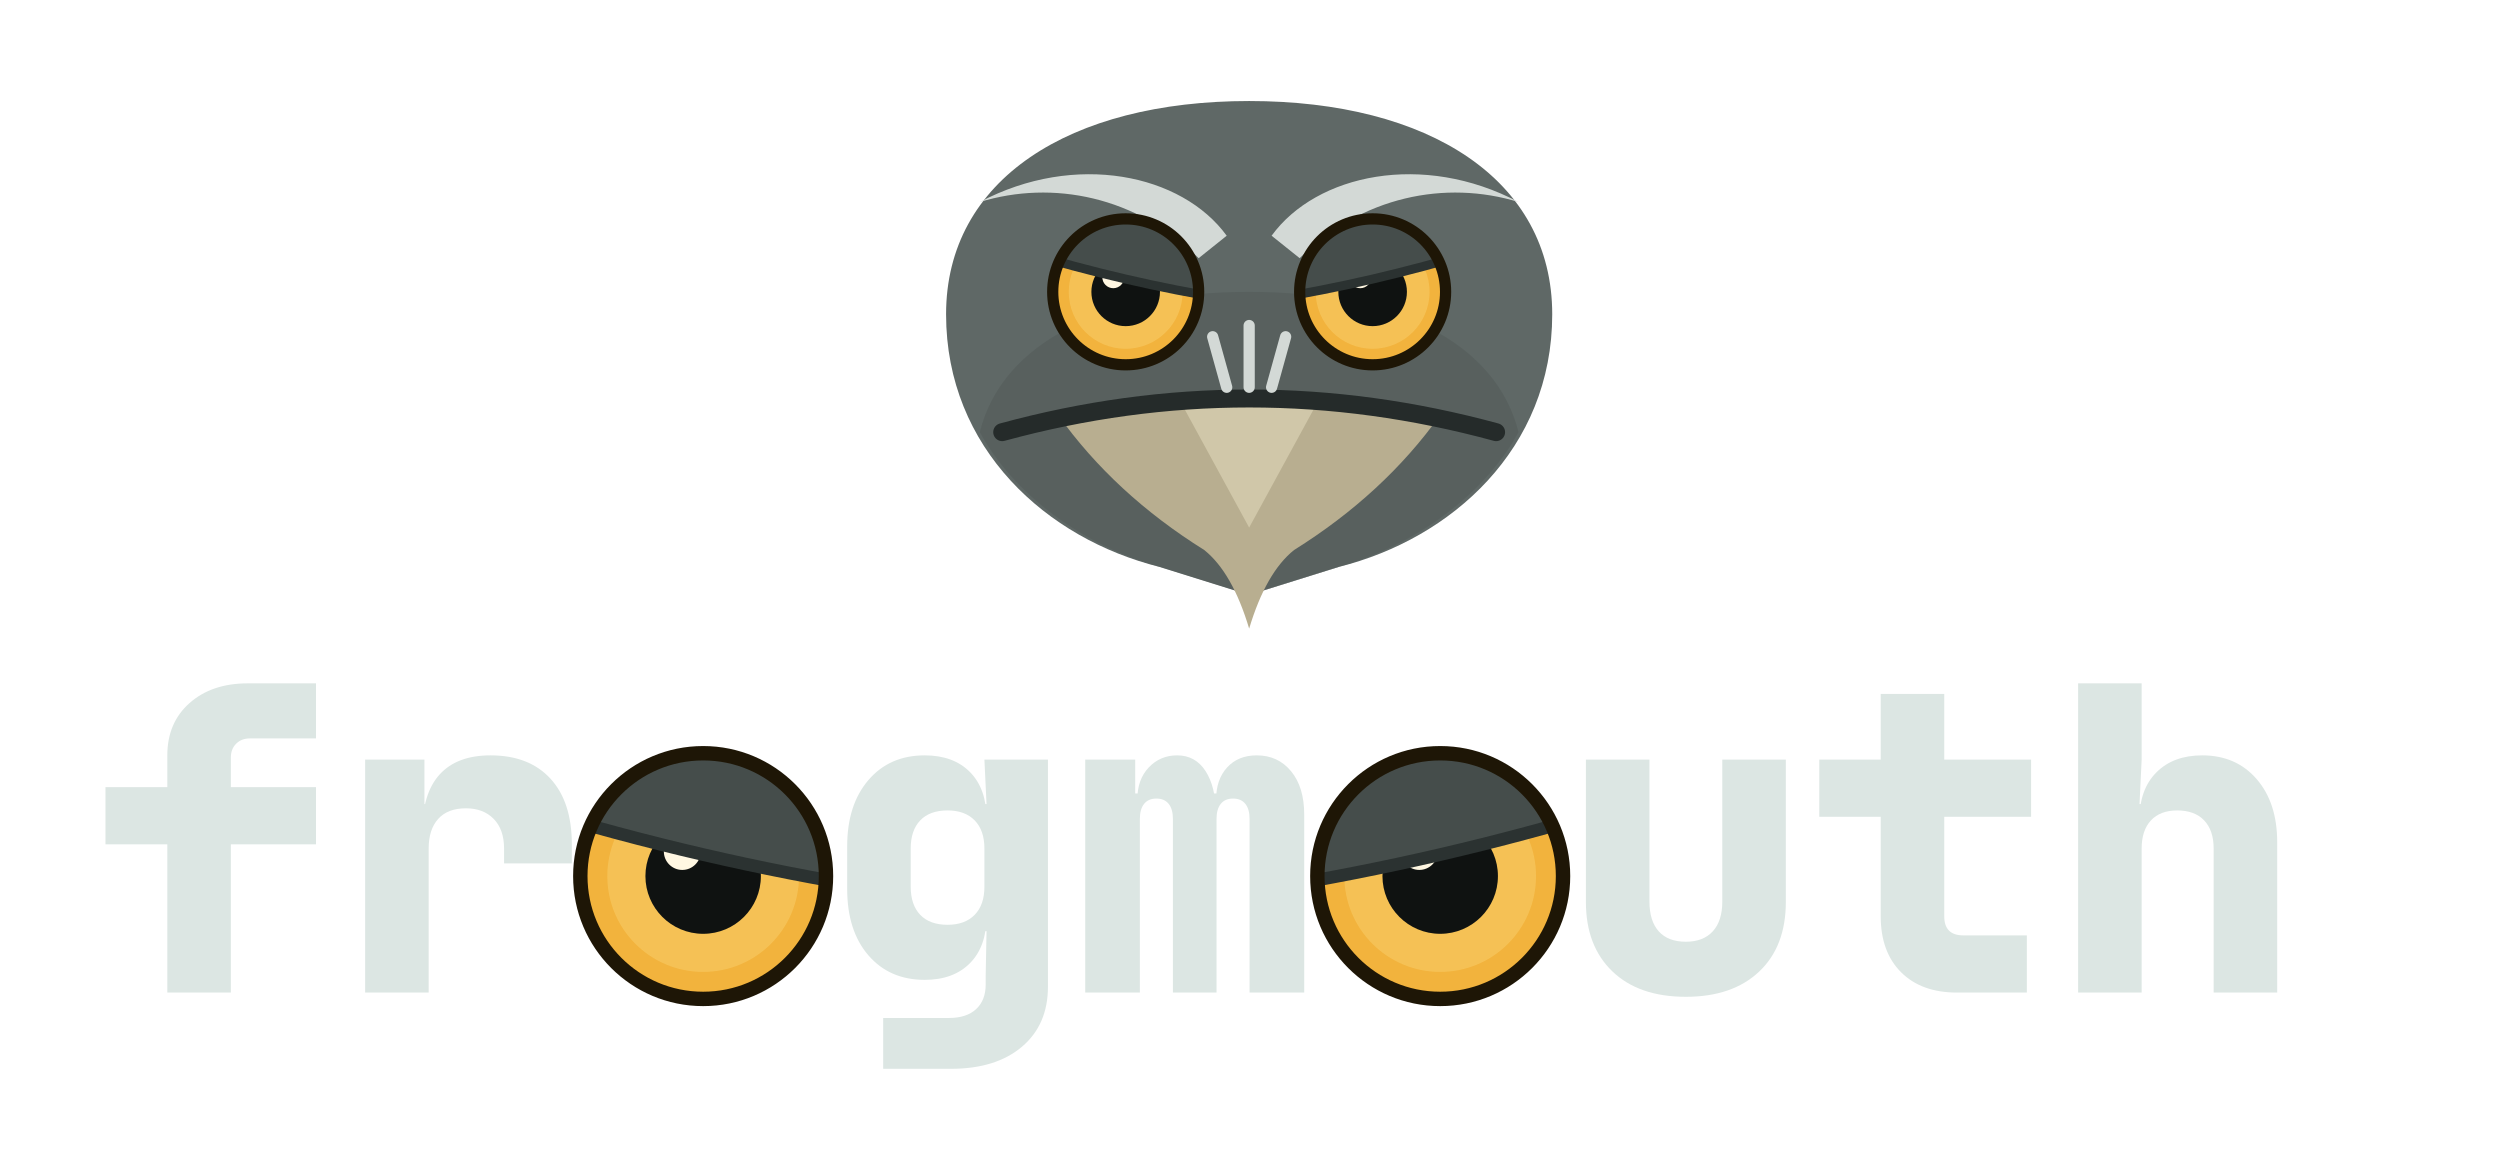
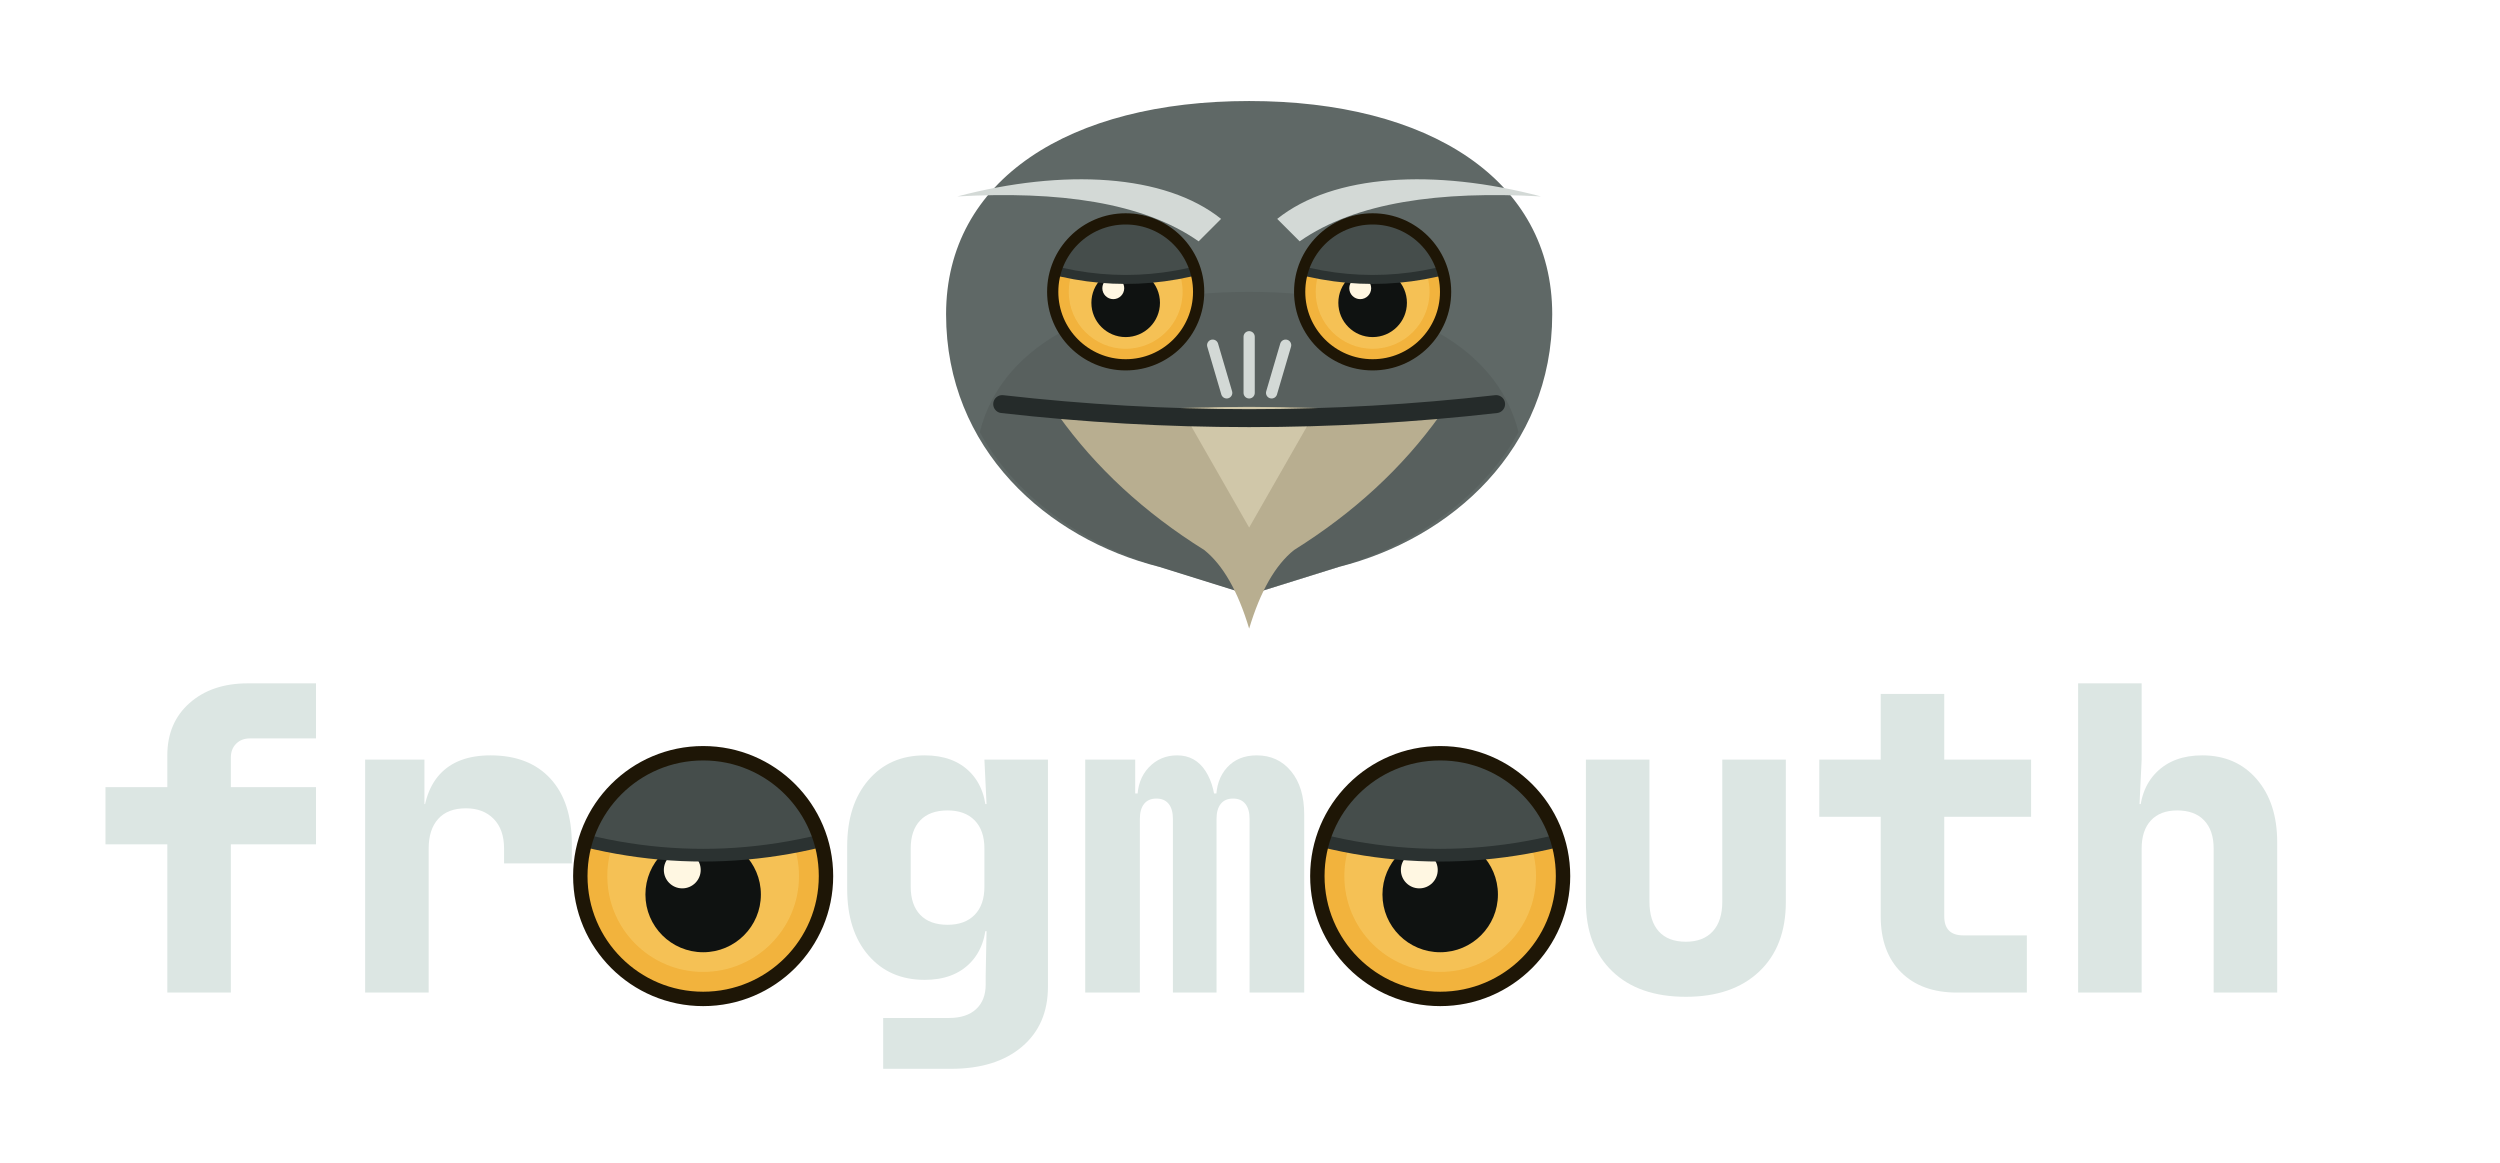
<svg xmlns="http://www.w3.org/2000/svg" viewBox="0 0 472.16 219.62" width="472.16" height="219.62" role="img" aria-label="frogmouth">
  <style>.lid{transform-box:fill-box;animation:blink 7s infinite}@keyframes blink{0%,93%,100%{transform:none}95%{transform:translateY(38%)}}@media (prefers-reduced-motion:reduce){.lid{animation:none}}</style>
  <g transform="translate(168.08 0) scale(1.06)">
    <path fill="#5F6866" d="M10 56C10 32 32 18 64 18C96 18 118 32 118 56C118 80 100 96 80 101L64 106L48 101C28 96 10 80 10 56Z" />
    <path fill="#4F5755" opacity="0.45" d="M16 77C20 61 38 52 64 52C90 52 108 61 112 77C106 88 94 97 80 101L64 106L48 101C34 97 22 88 16 77Z" />
-     <path fill="#D3D9D6" d="M60 42C52 31 33 27 16 36C29 32 44 35 55 46Z" />
-     <path fill="#D3D9D6" d="M68 42C76 31 95 27 112 36C99 32 84 35 73 46Z" />
+     <path fill="#D3D9D6" d="M59 39C49 31 31 30 12 35C30 34 45 36 55 43Z" />
+     <path fill="#D3D9D6" d="M69 39C79 31 97 30 116 35C98 34 83 36 73 43Z" />
    <g transform="translate(42 52)">
-       <clipPath id="e13">
+       <clipPath id="e21">
        <circle r="12.5" />
      </clipPath>
      <circle r="13" fill="#F2B33D" />
      <circle r="10.14" fill="#F7C860" opacity=".7" />
-       <g clip-path="url(#e13)">
-         <circle r="6.11" fill="#0F1211" />
-         <circle cx="-2.21" cy="-2.6" r="1.95" fill="#FFF7E2" />
+       <g clip-path="url(#e21)">
+         <circle cy="1.95" r="6.11" fill="#0F1211" />
+         <circle cx="-2.21" cy="-0.65" r="1.95" fill="#FFF7E2" />
        <g class="lid">
-           <path fill="#454D4B" d="M-18.2 -39H18.2V1.3Q0 -1.63 -18.2 -7.15Z" />
-           <path fill="none" stroke="#2B3231" stroke-width="1.6" stroke-linecap="round" d="M-18.2 -7.15Q0 -1.63 18.2 1.3" />
+           <path fill="#454D4B" d="M-18.2 -39H18.2V-5.46Q0 1.04 -18.2 -5.46Z" />
+           <path fill="none" stroke="#2B3231" stroke-width="1.6" stroke-linecap="round" d="M-18.2 -5.46Q0 1.04 18.2 -5.46" />
        </g>
      </g>
      <circle r="13" fill="none" stroke="#1E1606" stroke-width="2" />
    </g>
    <g transform="translate(86 52)">
-       <clipPath id="e14">
+       <clipPath id="e22">
        <circle r="12.5" />
      </clipPath>
      <circle r="13" fill="#F2B33D" />
      <circle r="10.14" fill="#F7C860" opacity=".7" />
-       <g clip-path="url(#e14)">
-         <circle r="6.11" fill="#0F1211" />
-         <circle cx="-2.21" cy="-2.6" r="1.95" fill="#FFF7E2" />
+       <g clip-path="url(#e22)">
+         <circle cy="1.95" r="6.11" fill="#0F1211" />
+         <circle cx="-2.21" cy="-0.65" r="1.95" fill="#FFF7E2" />
        <g class="lid">
-           <path fill="#454D4B" d="M-18.2 -39H18.2V-7.15Q0 -1.63 -18.2 1.3Z" />
-           <path fill="none" stroke="#2B3231" stroke-width="1.6" stroke-linecap="round" d="M-18.2 1.3Q0 -1.63 18.2 -7.15" />
+           <path fill="#454D4B" d="M-18.2 -39H18.2V-5.46Q0 1.04 -18.2 -5.46Z" />
+           <path fill="none" stroke="#2B3231" stroke-width="1.6" stroke-linecap="round" d="M-18.2 -5.46Q0 1.04 18.2 -5.46" />
        </g>
      </g>
      <circle r="13" fill="none" stroke="#1E1606" stroke-width="2" />
    </g>
-     <path fill="#B8AE90" d="M30 74Q64 68 98 74Q88 88 72 98Q67 102 64 112Q61 102 56 98Q40 88 30 74Z" />
-     <path fill="#D0C7A9" d="M52 72Q64 70 76 72L64 94Z" />
-     <path fill="none" stroke="#252B2A" stroke-width="3.2" stroke-linecap="round" d="M20 77Q42 71 64 71Q86 71 108 77" />
-     <path fill="none" stroke="#D3D9D6" stroke-width="2" stroke-linecap="round" d="M64 69V58M60 69L57.5 60M68 69L70.5 60" />
+     <path fill="#B8AE90" d="M30 74Q64 71 98 74Q88 88 72 98Q67 102 64 112Q61 102 56 98Q40 88 30 74Z" />
+     <path fill="#D0C7A9" d="M52 73Q64 72 76 73L64 94Z" />
+     <path fill="none" stroke="#252B2A" stroke-width="3.2" stroke-linecap="round" d="M20 72Q42 74.5 64 74.5Q86 74.5 108 72" />
+     <path fill="none" stroke="#D3D9D6" stroke-width="2" stroke-linecap="round" d="M64 70V60M60 70L57.5 61.5M68 70L70.5 61.5" />
  </g>
  <g transform="translate(16 187.46) scale(0.08)">
    <g fill="#DCE6E3">
      <path transform="translate(0 0) scale(1 -1)" d="M195 0V350H49V485H195V560Q195 637 247.5 683.5Q300 730 385 730H546V600H390Q370 600 357.5 587.5Q345 575 345 555V485H546V350H345V0Z" />
      <path transform="translate(580 0) scale(1 -1)" d="M82 0V550H222V445H260L217 381Q217 470 258.0 515.0Q299 560 378 560Q469 560 519.5 505.0Q570 450 570 350V305H410V340Q410 385 385.5 410.0Q361 435 320 435Q277 435 254.5 410.0Q232 385 232 340V0Z" />
      <path transform="translate(1740 0) scale(1 -1)" d="M145 -180V-60H300Q342 -60 364.5 -39.0Q387 -18 387 19V40L389 145H354L389 180Q389 109 350.0 69.5Q311 30 243 30Q160 30 110.0 88.0Q60 146 60 245V345Q60 443 110.0 501.5Q160 560 243 560Q311 560 350.0 520.5Q389 481 389 410L354 445H389L384 550H534V14Q534 -76 472.5 -128.0Q411 -180 305 -180ZM297 160Q338 160 361.0 183.5Q384 207 384 250V340Q384 383 361.0 406.5Q338 430 297 430Q255 430 232.5 406.5Q210 383 210 340V250Q210 207 232.5 183.5Q255 160 297 160Z" />
      <path transform="translate(2320 0) scale(1 -1)" d="M42 0V550H160V470H184L165 456Q165 503 192.0 531.5Q219 560 259 560Q302 560 326.0 523.0Q350 486 350 425L332 470H360L351 456Q351 503 377.0 531.5Q403 560 447 560Q497 560 528.0 522.5Q559 485 559 420V0H430V410Q430 433 420.0 445.5Q410 458 391 458Q372 458 362.0 445.5Q352 433 352 410V0H249V410Q249 433 239.0 445.5Q229 458 210 458Q191 458 181.0 445.5Q171 433 171 410V0Z" />
      <path transform="translate(3480 0) scale(1 -1)" d="M300 -10Q189 -10 126.5 50.0Q64 110 64 214V550H214V215Q214 169 236.0 144.5Q258 120 300 120Q341 120 363.5 144.5Q386 169 386 215V550H536V214Q536 109 473.0 49.5Q410 -10 300 -10Z" />
      <path transform="translate(4060 0) scale(1 -1)" d="M360 0Q276 0 228.0 48.0Q180 96 180 180V415H35V550H180V705H330V550H535V415H330V180Q330 135 375 135H525V0Z" />
      <path transform="translate(4640 0) scale(1 -1)" d="M66 0V730H216V550L211 445H255L211 410Q211 480 251.0 520.0Q291 560 359 560Q439 560 487.5 504.0Q536 448 536 355V0H386V340Q386 383 363.5 406.5Q341 430 300 430Q260 430 238.0 406.5Q216 383 216 340V0Z" />
    </g>
    <g transform="translate(1460 -275)">
-       <clipPath id="e11">
+       <clipPath id="e19">
        <circle r="289.5" />
      </clipPath>
      <circle r="290" fill="#F2B33D" />
      <circle r="226.2" fill="#F7C860" opacity=".7" />
-       <g clip-path="url(#e11)">
-         <circle r="136.3" fill="#0F1211" />
-         <circle cx="-49.3" cy="-58" r="43.5" fill="#FFF7E2" />
+       <g clip-path="url(#e19)">
+         <circle cy="43.5" r="136.3" fill="#0F1211" />
+         <circle cx="-49.3" cy="-14.5" r="43.5" fill="#FFF7E2" />
        <g class="lid">
-           <path fill="#454D4B" d="M-406 -870H406V29Q0 -36.25 -406 -159.5Z" />
-           <path fill="none" stroke="#2B3231" stroke-width="30" stroke-linecap="round" d="M-406 -159.5Q0 -36.25 406 29" />
+           <path fill="#454D4B" d="M-406 -870H406V-121.8Q0 23.2 -406 -121.8Z" />
+           <path fill="none" stroke="#2B3231" stroke-width="30" stroke-linecap="round" d="M-406 -121.8Q0 23.2 406 -121.8" />
        </g>
      </g>
      <circle r="290" fill="none" stroke="#1E1606" stroke-width="34" />
    </g>
    <g transform="translate(3200 -275)">
-       <clipPath id="e12">
+       <clipPath id="e20">
        <circle r="289.5" />
      </clipPath>
      <circle r="290" fill="#F2B33D" />
      <circle r="226.2" fill="#F7C860" opacity=".7" />
-       <g clip-path="url(#e12)">
-         <circle r="136.3" fill="#0F1211" />
-         <circle cx="-49.3" cy="-58" r="43.5" fill="#FFF7E2" />
+       <g clip-path="url(#e20)">
+         <circle cy="43.5" r="136.3" fill="#0F1211" />
+         <circle cx="-49.3" cy="-14.5" r="43.5" fill="#FFF7E2" />
        <g class="lid">
-           <path fill="#454D4B" d="M-406 -870H406V-159.5Q0 -36.25 -406 29Z" />
-           <path fill="none" stroke="#2B3231" stroke-width="30" stroke-linecap="round" d="M-406 29Q0 -36.25 406 -159.5" />
+           <path fill="#454D4B" d="M-406 -870H406V-121.8Q0 23.2 -406 -121.8Z" />
+           <path fill="none" stroke="#2B3231" stroke-width="30" stroke-linecap="round" d="M-406 -121.8Q0 23.2 406 -121.8" />
        </g>
      </g>
      <circle r="290" fill="none" stroke="#1E1606" stroke-width="34" />
    </g>
  </g>
</svg>
